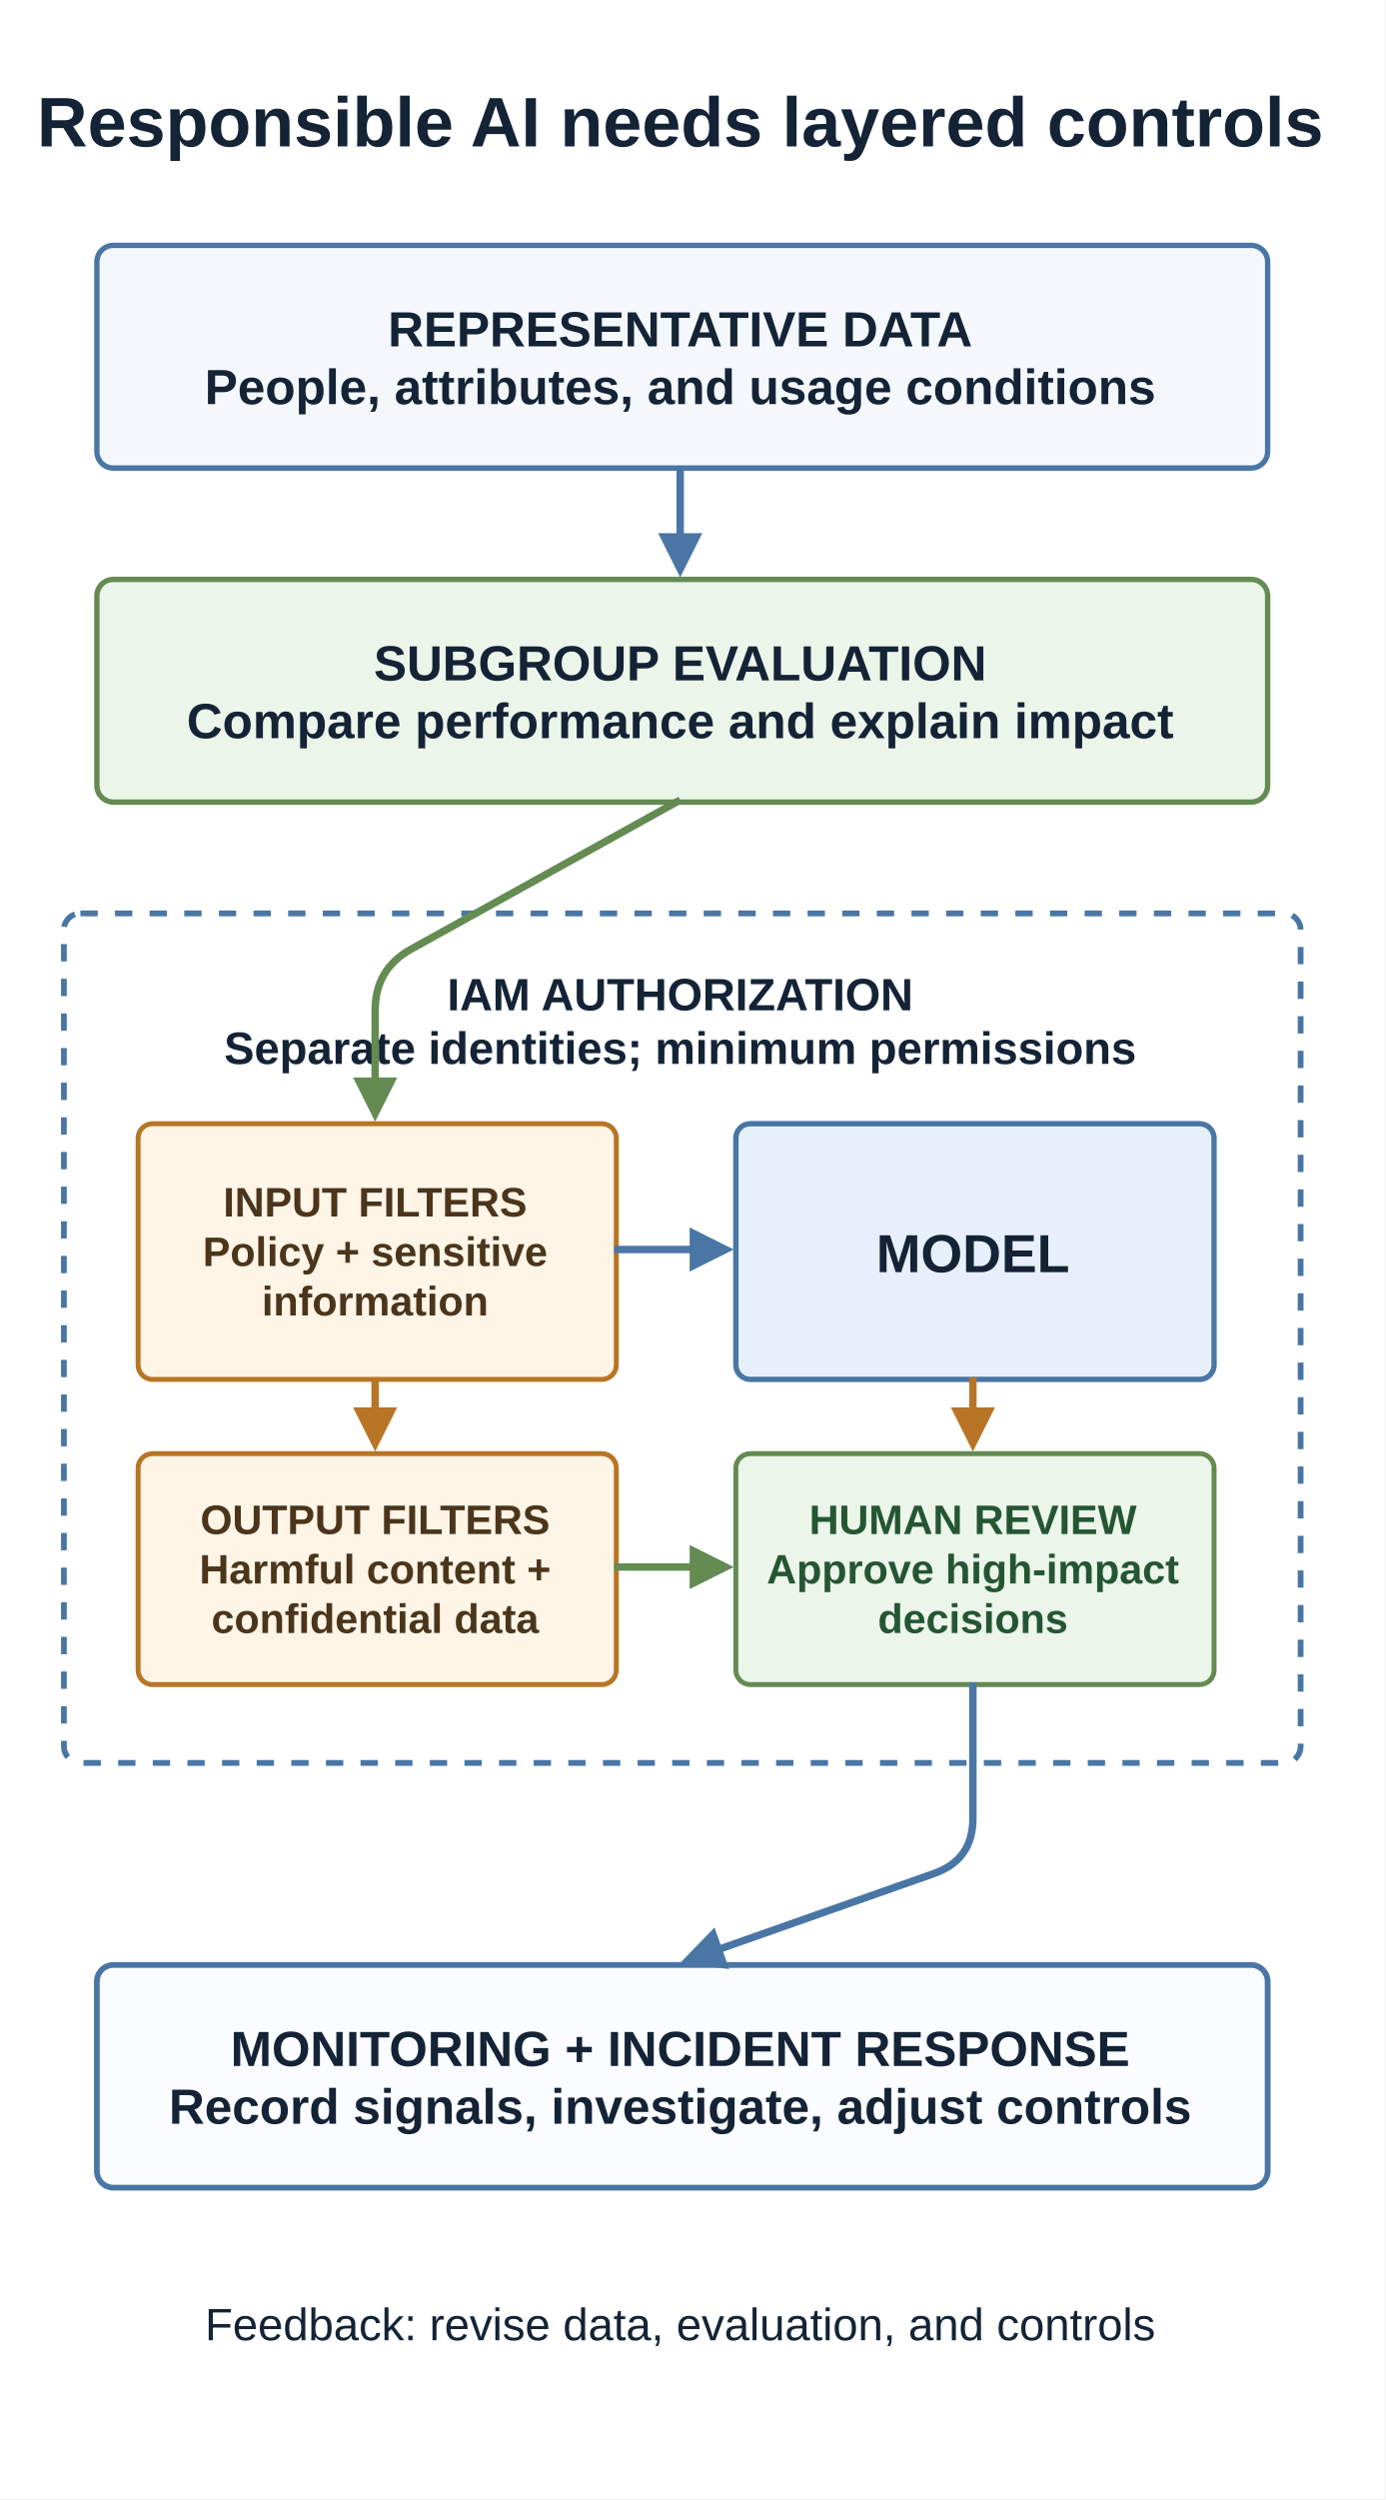
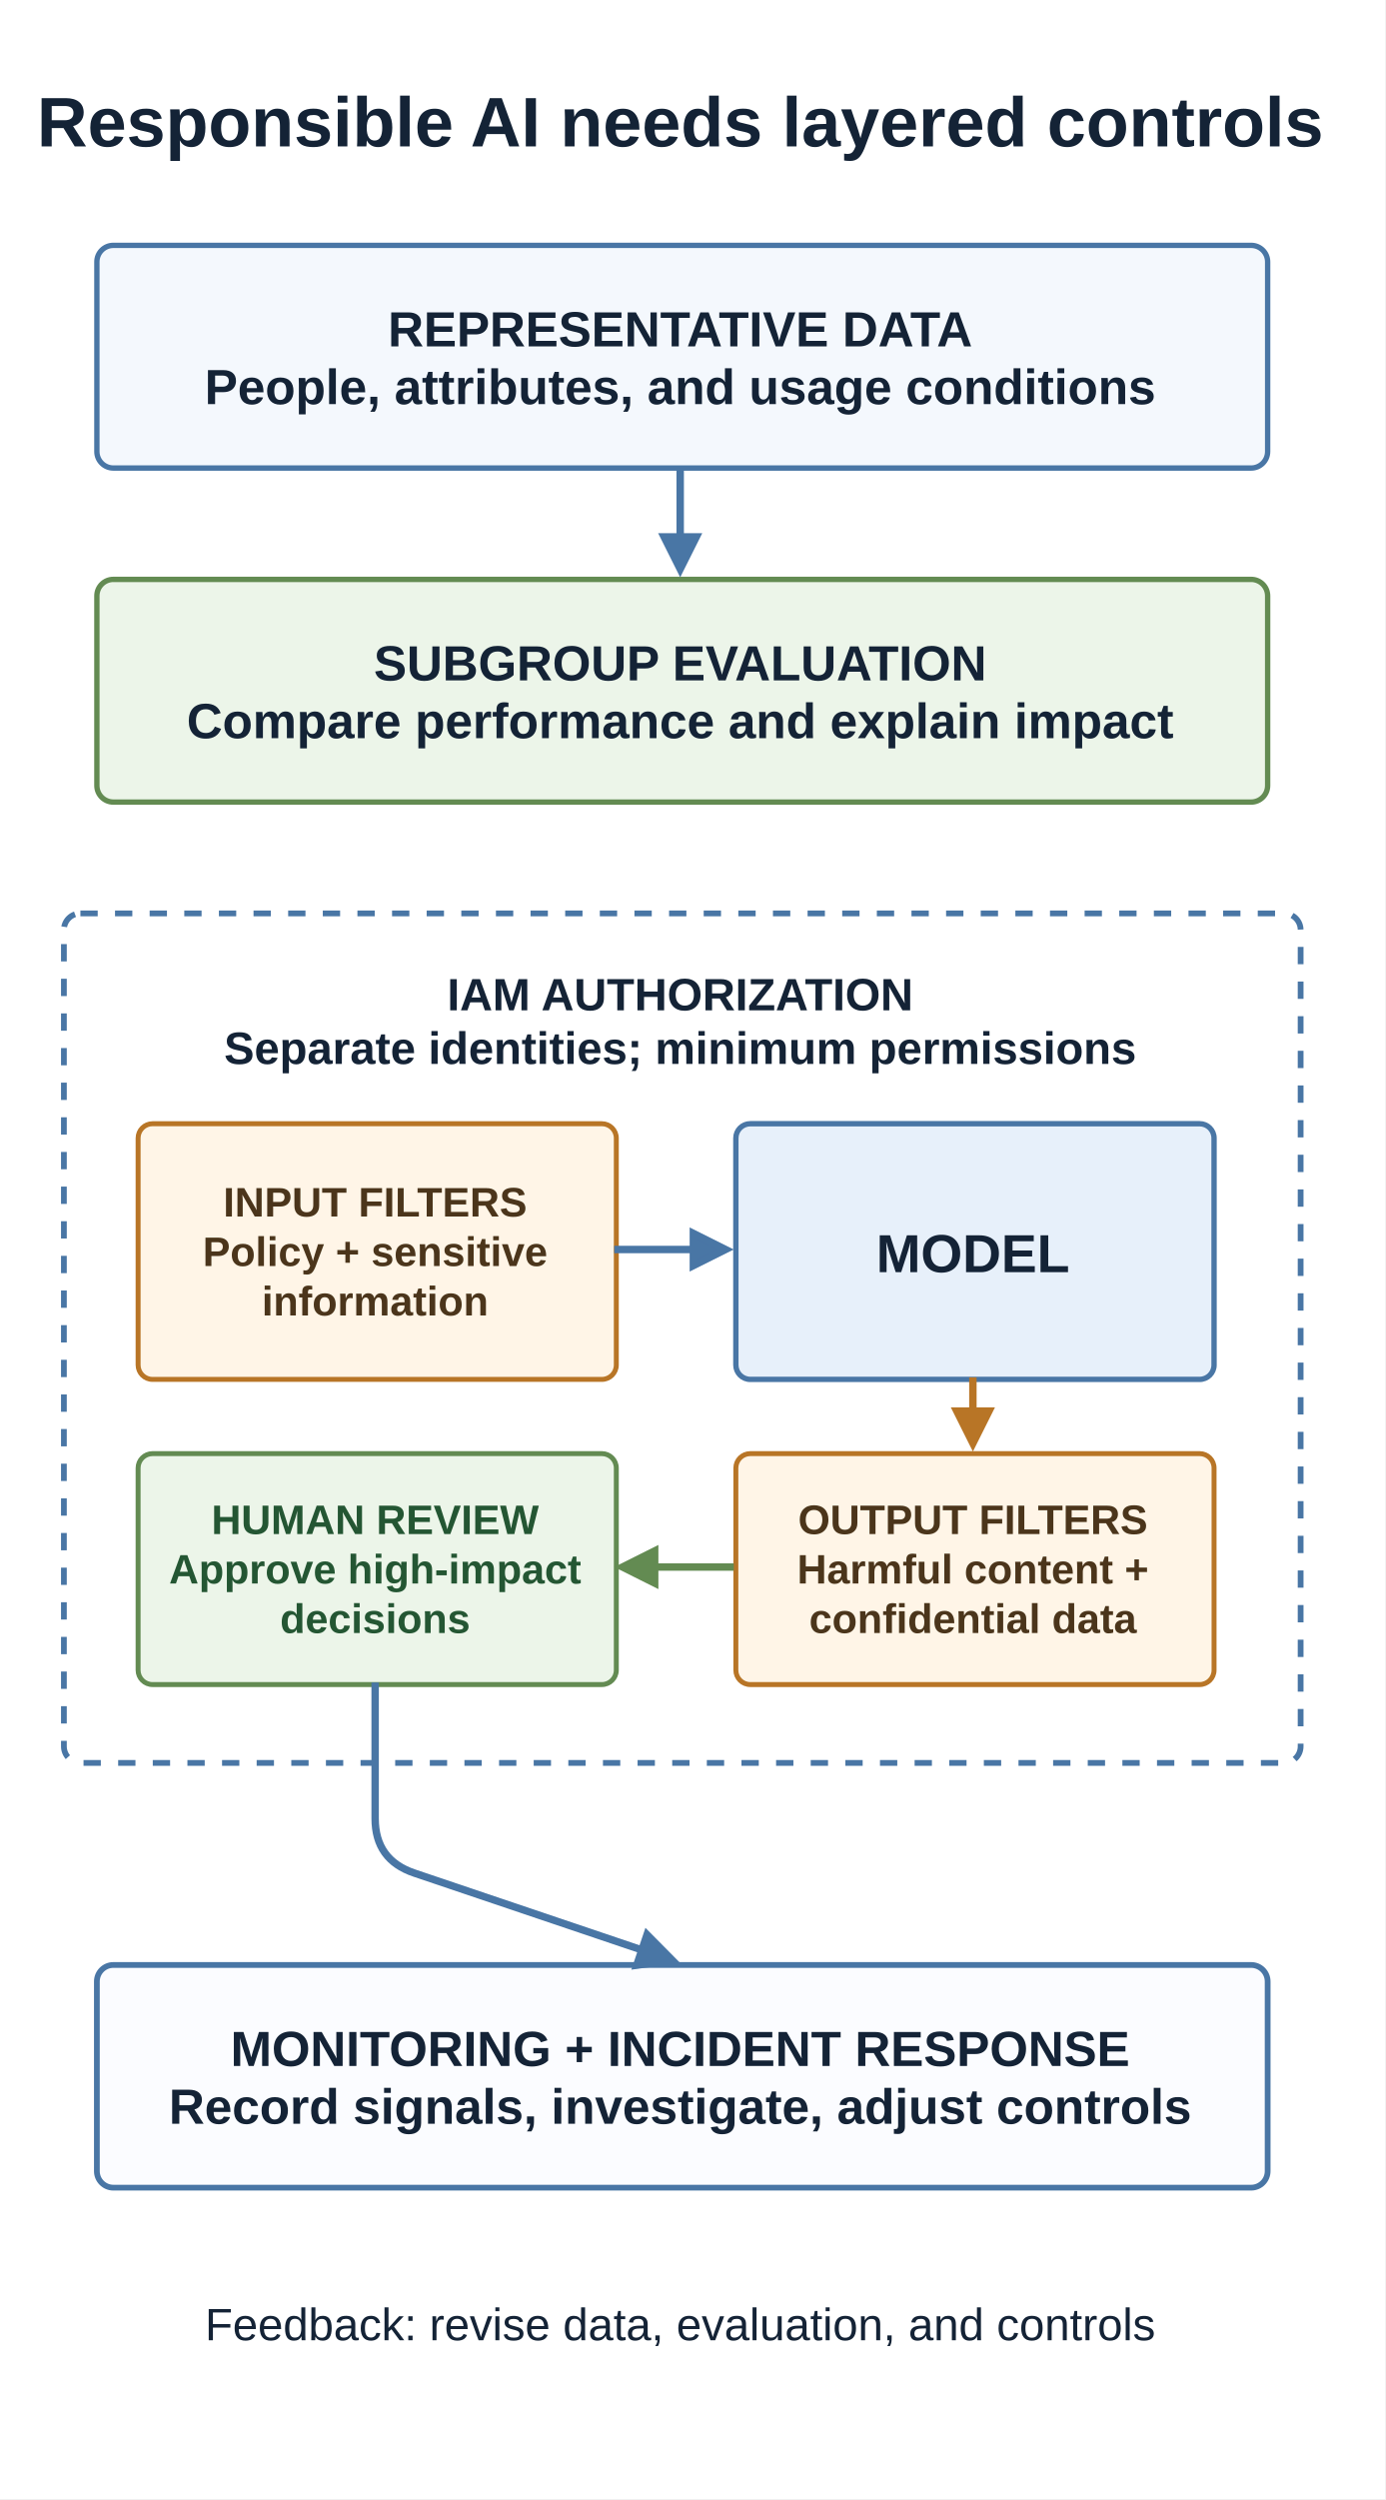
<svg xmlns="http://www.w3.org/2000/svg" style="background: #FFFFFF; background-color: #FFFFFF; color-scheme: light;" version="1.1" width="336px" height="606px" viewBox="0 0 336 606">
  <defs />
  <rect fill="#FFFFFF" width="100%" height="100%" x="0" y="0" style="fill: rgb(255, 255, 255);" />
  <g>
    <g data-cell-id="0">
      <g data-cell-id="1">
        <g data-cell-id="canvas">
          <g>
            <rect x="5" y="5" width="320" height="590" fill="#ffffff" stroke="none" pointer-events="all" style="fill: rgb(255, 255, 255);" />
          </g>
        </g>
        <g data-cell-id="title">
          <g>
            <rect x="13" y="13" width="304" height="30" fill="none" stroke="none" pointer-events="all" />
          </g>
          <g>
            <g fill="#142336" font-family="Arial" font-weight="bold" text-anchor="middle" font-size="17px" style="fill: rgb(20, 35, 54);">
              <text x="165" y="35.5">Responsible AI needs layered controls</text>
            </g>
          </g>
        </g>
        <g data-cell-id="data">
          <g transform="translate(0.5,0.5)">
            <rect x="23" y="59" width="284" height="54" rx="4" ry="4" fill="#f4f8fd" stroke="#4976a5" stroke-width="1.3" pointer-events="all" style="fill: rgb(244, 248, 253); stroke: rgb(73, 118, 165);" />
          </g>
          <g>
            <g fill="#142336" font-family="Arial" font-weight="bold" text-anchor="middle" font-size="12px" style="fill: rgb(20, 35, 54);">
              <text x="165" y="84">REPRESENTATIVE DATA</text>
              <text x="165" y="98">People, attributes, and usage conditions</text>
            </g>
          </g>
        </g>
        <g data-cell-id="subgroup">
          <g transform="translate(0.5,0.5)">
            <rect x="23" y="140" width="284" height="54" rx="4" ry="4" fill="#ecf5e9" stroke="#638b52" stroke-width="1.3" pointer-events="all" style="fill: rgb(236, 245, 233); stroke: rgb(99, 139, 82);" />
          </g>
          <g>
            <g fill="#142336" font-family="Arial" font-weight="bold" text-anchor="middle" font-size="12px" style="fill: rgb(20, 35, 54);">
              <text x="165" y="165">SUBGROUP EVALUATION</text>
              <text x="165" y="179">Compare performance and explain impact</text>
            </g>
          </g>
        </g>
        <g data-cell-id="boundary">
          <g transform="translate(0.5,0.5)">
            <rect x="15" y="221" width="300" height="206" rx="4" ry="4" fill="none" stroke="#4976a5" stroke-width="1.4" stroke-dasharray="4.2 4.2" pointer-events="all" style="stroke: rgb(73, 118, 165);" />
          </g>
          <g>
            <g fill="#142336" font-family="Arial" font-weight="bold" text-anchor="middle" font-size="11px" style="fill: rgb(20, 35, 54);">
              <text x="165" y="245">IAM AUTHORIZATION</text>
              <text x="165" y="258">Separate identities; minimum permissions</text>
            </g>
          </g>
        </g>
        <g data-cell-id="input">
          <g transform="translate(0.5,0.5)">
            <rect x="33" y="272" width="116" height="62" rx="3.5" ry="3.5" fill="#fff5e7" stroke="#b87526" stroke-width="1.2" pointer-events="all" style="fill: rgb(255, 245, 231); stroke: rgb(184, 117, 38);" />
          </g>
          <g>
            <g fill="#4B351B" font-family="Arial" font-weight="bold" text-anchor="middle" font-size="10px" style="fill: rgb(75, 53, 27);">
              <text x="91" y="295">INPUT FILTERS</text>
              <text x="91" y="307">Policy + sensitive</text>
              <text x="91" y="319">information</text>
            </g>
          </g>
        </g>
        <g data-cell-id="model">
          <g transform="translate(0.5,0.5)">
            <rect x="178" y="272" width="116" height="62" rx="3.5" ry="3.5" fill="#e7f0fa" stroke="#4976a5" stroke-width="1.3" pointer-events="all" style="fill: rgb(231, 240, 250); stroke: rgb(73, 118, 165);" />
          </g>
          <g>
            <g fill="#142336" font-family="Arial" font-weight="bold" text-anchor="middle" font-size="13px" style="fill: rgb(20, 35, 54);">
              <text x="236" y="308.5">MODEL</text>
            </g>
          </g>
        </g>
        <g data-cell-id="output">
          <g transform="translate(0.5,0.5)">
-             <rect x="33" y="352" width="116" height="56" rx="3.5" ry="3.5" fill="#fff5e7" stroke="#b87526" stroke-width="1.2" pointer-events="all" style="fill: rgb(255, 245, 231); stroke: rgb(184, 117, 38);" />
+             <rect x="178" y="352" width="116" height="56" rx="3.5" ry="3.5" fill="#fff5e7" stroke="#b87526" stroke-width="1.2" pointer-events="all" style="fill: rgb(255, 245, 231); stroke: rgb(184, 117, 38);" />
          </g>
          <g>
            <g fill="#4B351B" font-family="Arial" font-weight="bold" text-anchor="middle" font-size="10px" style="fill: rgb(75, 53, 27);">
-               <text x="91" y="372">OUTPUT FILTERS</text>
-               <text x="91" y="384">Harmful content +</text>
-               <text x="91" y="396">confidential data</text>
+               <text x="236" y="372">OUTPUT FILTERS</text>
+               <text x="236" y="384">Harmful content +</text>
+               <text x="236" y="396">confidential data</text>
            </g>
          </g>
        </g>
        <g data-cell-id="review">
          <g transform="translate(0.5,0.5)">
-             <rect x="178" y="352" width="116" height="56" rx="3.5" ry="3.5" fill="#ecf5e9" stroke="#638b52" stroke-width="1.2" pointer-events="all" style="fill: rgb(236, 245, 233); stroke: rgb(99, 139, 82);" />
+             <rect x="33" y="352" width="116" height="56" rx="3.5" ry="3.5" fill="#ecf5e9" stroke="#638b52" stroke-width="1.2" pointer-events="all" style="fill: rgb(236, 245, 233); stroke: rgb(99, 139, 82);" />
          </g>
          <g>
            <g fill="#245633" font-family="Arial" font-weight="bold" text-anchor="middle" font-size="10px" style="fill: rgb(36, 86, 51);">
-               <text x="236" y="372">HUMAN REVIEW</text>
-               <text x="236" y="384">Approve high-impact</text>
-               <text x="236" y="396">decisions</text>
+               <text x="91" y="372">HUMAN REVIEW</text>
+               <text x="91" y="384">Approve high-impact</text>
+               <text x="91" y="396">decisions</text>
            </g>
          </g>
        </g>
        <g data-cell-id="monitor">
          <g transform="translate(0.5,0.5)">
            <rect x="23" y="476" width="284" height="54" rx="4" ry="4" fill="#fbfcff" stroke="#4976a5" stroke-width="1.4" pointer-events="all" style="fill: rgb(251, 252, 255); stroke: rgb(73, 118, 165);" />
          </g>
          <g>
            <g fill="#142336" font-family="Arial" font-weight="bold" text-anchor="middle" font-size="12px" style="fill: rgb(20, 35, 54);">
              <text x="165" y="501">MONITORING + INCIDENT RESPONSE</text>
              <text x="165" y="515">Record signals, investigate, adjust controls</text>
            </g>
          </g>
        </g>
        <g data-cell-id="feedback">
          <g>
            <rect x="23" y="553" width="284" height="20" fill="none" stroke="none" pointer-events="all" />
          </g>
          <g>
            <g fill="#142336" font-family="Arial" text-anchor="middle" font-size="11px" style="fill: rgb(20, 35, 54);">
              <text x="165" y="567.5">Feedback: revise data, evaluation, and controls</text>
            </g>
          </g>
        </g>
        <g data-cell-id="e1">
          <g>
            <path d="M 165 113 L 165 130.19" fill="none" stroke="#4976a5" stroke-width="1.8" stroke-miterlimit="10" pointer-events="stroke" style="stroke: rgb(73, 118, 165);" />
            <path d="M 165 137.99 L 161.1 130.19 L 168.9 130.19 Z" fill="#4976a5" stroke="#4976a5" stroke-width="1.8" stroke-miterlimit="10" pointer-events="all" style="fill: rgb(73, 118, 165); stroke: rgb(73, 118, 165);" />
          </g>
        </g>
-         <g data-cell-id="e2">
-           <g>
-             <path d="M 165 194 L 99.75 230.15 Q 91 235 91 245 L 91 262.19" fill="none" stroke="#638b52" stroke-width="1.8" stroke-miterlimit="10" pointer-events="stroke" style="stroke: rgb(99, 139, 82);" />
-             <path d="M 91 269.99 L 87.1 262.19 L 94.9 262.19 Z" fill="#638b52" stroke="#638b52" stroke-width="1.8" stroke-miterlimit="10" pointer-events="all" style="fill: rgb(99, 139, 82); stroke: rgb(99, 139, 82);" />
-           </g>
-         </g>
        <g data-cell-id="e3">
          <g>
            <path d="M 149 303 L 168.19 303" fill="none" stroke="#4976a5" stroke-width="1.8" stroke-miterlimit="10" pointer-events="stroke" style="stroke: rgb(73, 118, 165);" />
            <path d="M 175.99 303 L 168.19 306.9 L 168.19 299.1 Z" fill="#4976a5" stroke="#4976a5" stroke-width="1.8" stroke-miterlimit="10" pointer-events="all" style="fill: rgb(73, 118, 165); stroke: rgb(73, 118, 165);" />
          </g>
        </g>
        <g data-cell-id="e4">
          <g>
            <path d="M 236 334 L 236 342.19" fill="none" stroke="#b87526" stroke-width="1.8" stroke-miterlimit="10" pointer-events="stroke" style="stroke: rgb(184, 117, 38);" />
            <path d="M 236 349.99 L 232.1 342.19 L 239.9 342.19 Z" fill="#b87526" stroke="#b87526" stroke-width="1.8" stroke-miterlimit="10" pointer-events="all" style="fill: rgb(184, 117, 38); stroke: rgb(184, 117, 38);" />
          </g>
        </g>
-         <g data-cell-id="e5">
-           <g>
-             <path d="M 91 334 L 91 342.19" fill="none" stroke="#b87526" stroke-width="1.8" stroke-miterlimit="10" pointer-events="stroke" style="stroke: rgb(184, 117, 38);" />
-             <path d="M 91 349.99 L 87.1 342.19 L 94.9 342.19 Z" fill="#b87526" stroke="#b87526" stroke-width="1.8" stroke-miterlimit="10" pointer-events="all" style="fill: rgb(184, 117, 38); stroke: rgb(184, 117, 38);" />
-           </g>
-         </g>
        <g data-cell-id="e6">
          <g>
-             <path d="M 149 380 L 168.19 380" fill="none" stroke="#638b52" stroke-width="1.8" stroke-miterlimit="10" pointer-events="stroke" style="stroke: rgb(99, 139, 82);" />
-             <path d="M 175.99 380 L 168.19 383.9 L 168.19 376.1 Z" fill="#638b52" stroke="#638b52" stroke-width="1.8" stroke-miterlimit="10" pointer-events="all" style="fill: rgb(99, 139, 82); stroke: rgb(99, 139, 82);" />
+             <path d="M 178 380 L 158.81 380" fill="none" stroke="#638b52" stroke-width="1.8" stroke-miterlimit="10" pointer-events="stroke" style="stroke: rgb(99, 139, 82);" />
+             <path d="M 151.01 380 L 158.81 376.1 L 158.81 383.9 Z" fill="#638b52" stroke="#638b52" stroke-width="1.8" stroke-miterlimit="10" pointer-events="all" style="fill: rgb(99, 139, 82); stroke: rgb(99, 139, 82);" />
          </g>
        </g>
        <g data-cell-id="e7">
          <g>
-             <path d="M 236 408 L 236 441 Q 236 451 226.57 454.32 L 174.26 472.74" fill="none" stroke="#4976a5" stroke-width="1.8" stroke-miterlimit="10" pointer-events="stroke" style="stroke: rgb(73, 118, 165);" />
-             <path d="M 166.9 475.33 L 172.96 469.06 L 175.55 476.42 Z" fill="#4976a5" stroke="#4976a5" stroke-width="1.8" stroke-miterlimit="10" pointer-events="all" style="fill: rgb(73, 118, 165); stroke: rgb(73, 118, 165);" />
+             <path d="M 91 408 L 91 441 Q 91 451 100.47 454.2 L 155.7 472.86" fill="none" stroke="#4976a5" stroke-width="1.8" stroke-miterlimit="10" pointer-events="stroke" style="stroke: rgb(73, 118, 165);" />
+             <path d="M 163.09 475.36 L 154.46 476.55 L 156.95 469.16 Z" fill="#4976a5" stroke="#4976a5" stroke-width="1.8" stroke-miterlimit="10" pointer-events="all" style="fill: rgb(73, 118, 165); stroke: rgb(73, 118, 165);" />
          </g>
        </g>
      </g>
    </g>
  </g>
</svg>
